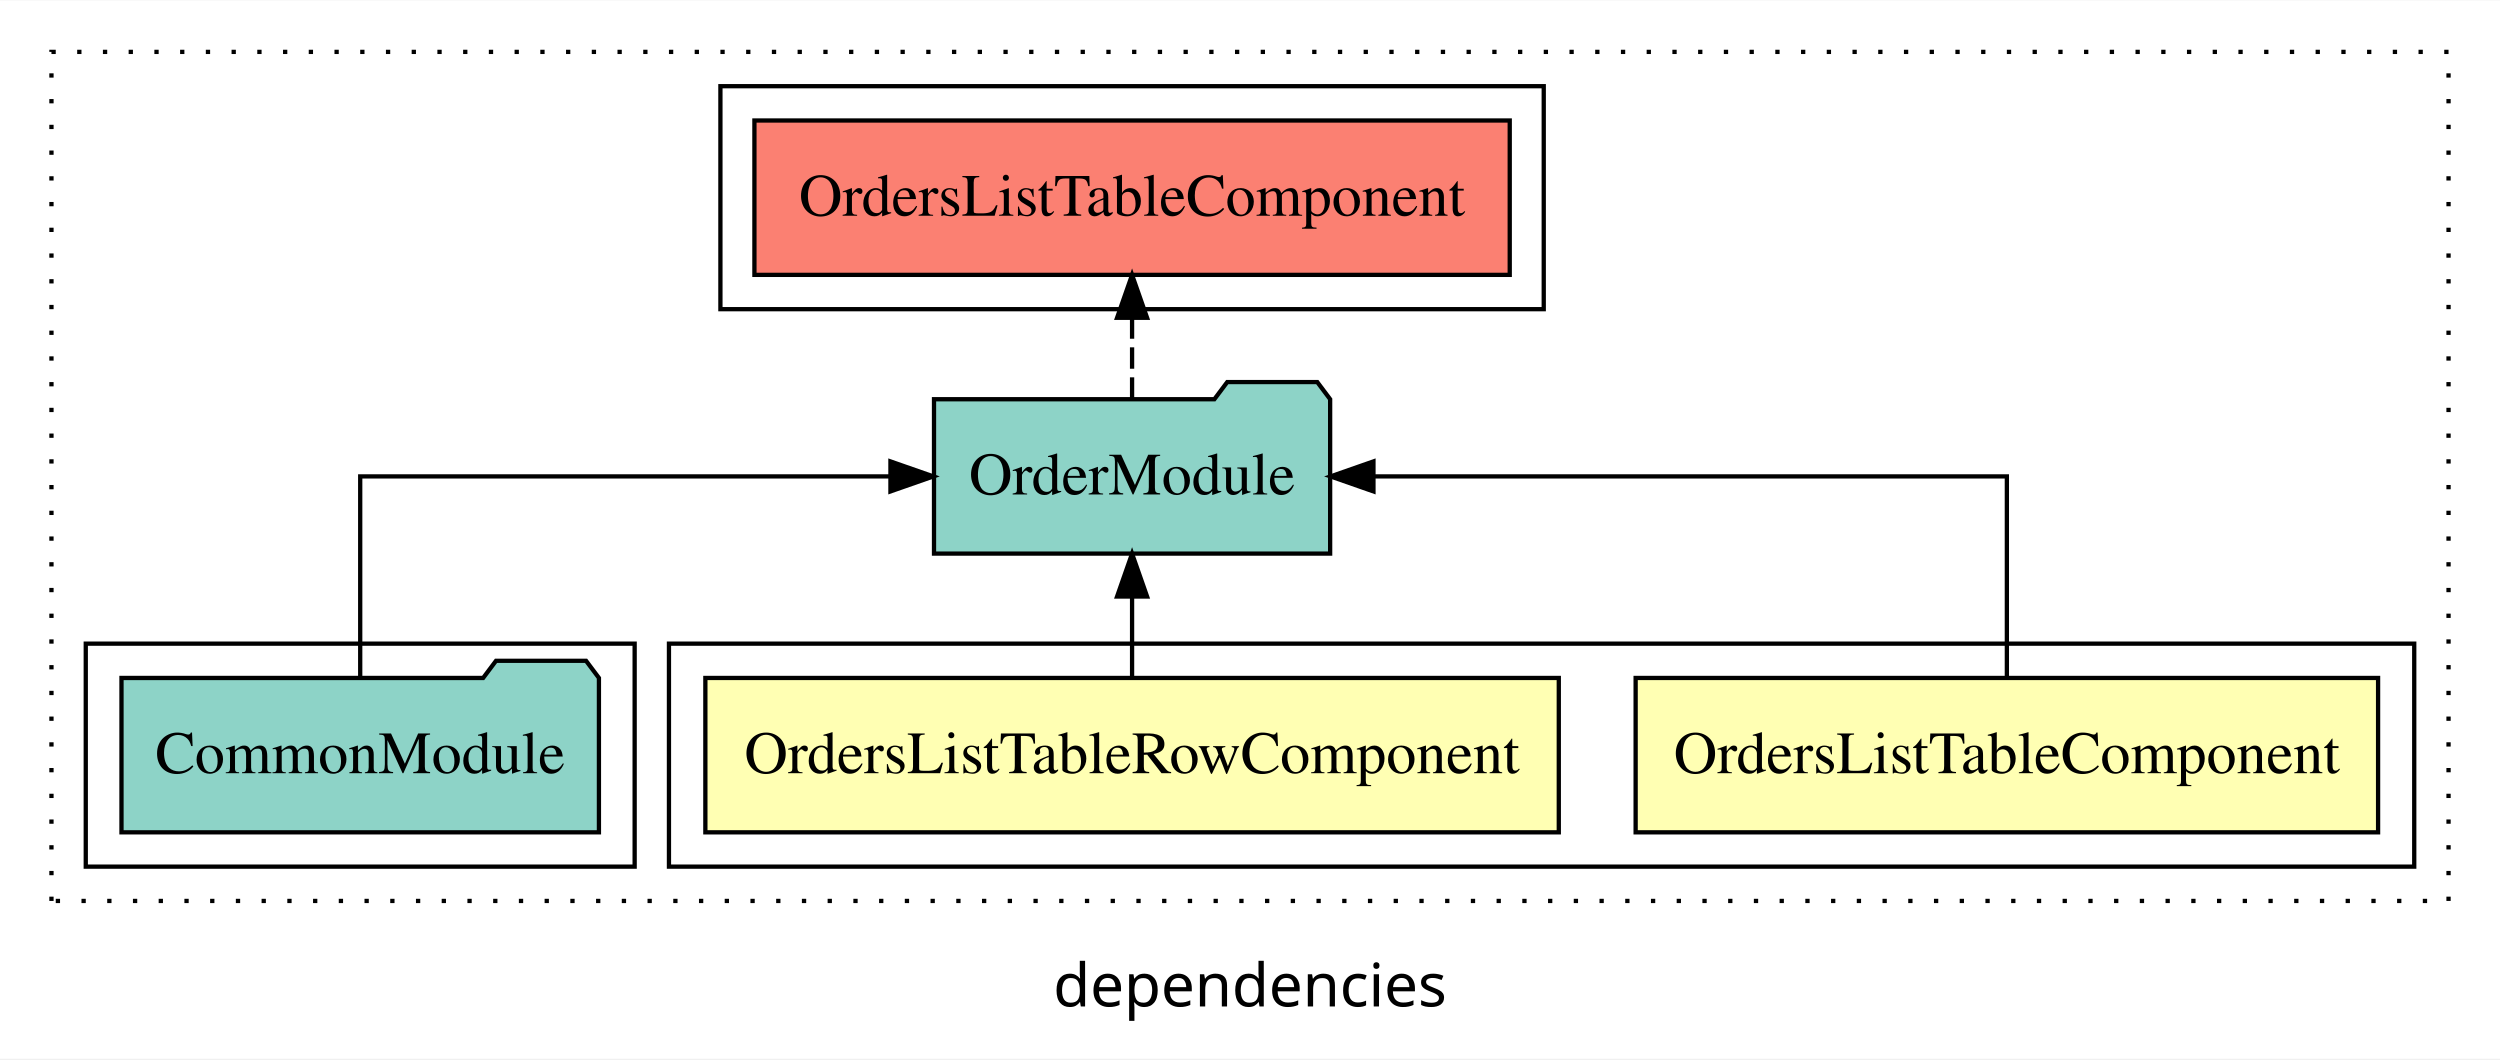
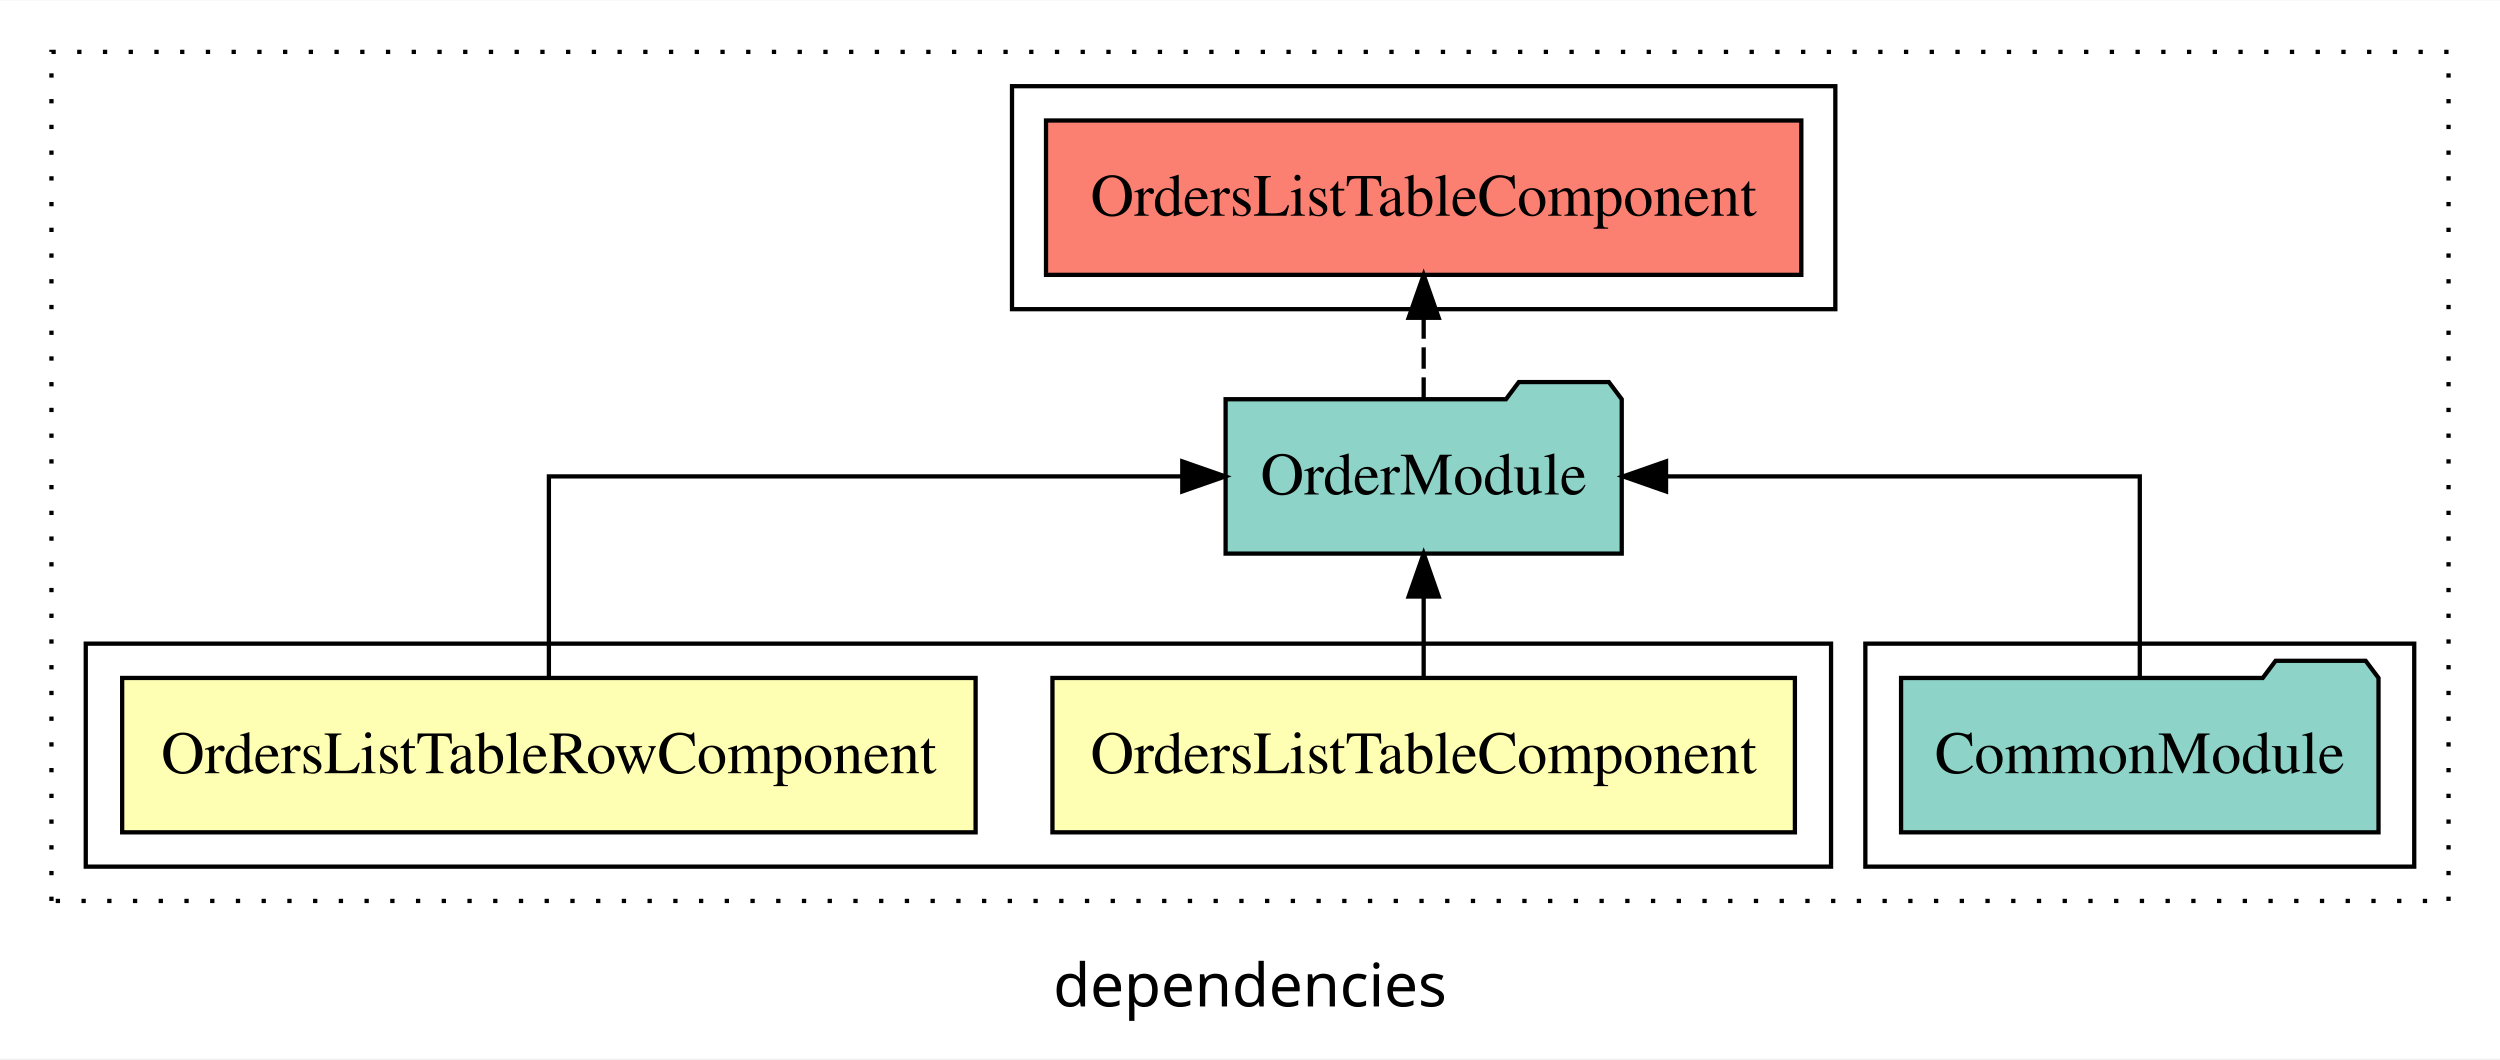
<svg xmlns="http://www.w3.org/2000/svg" width="583pt" height="247pt" viewBox="0.00 0.00 583.00 246.80">
  <g id="graph0" class="graph" transform="scale(1 1) rotate(0) translate(4 242.8)">
    <polygon fill="white" stroke="transparent" points="-4,4 -4,-242.8 579,-242.8 579,4 -4,4" />
    <text text-anchor="middle" x="287.5" y="-8.2" font-family="sans-serif" font-size="14.00">dependencies</text>
    <g id="clust1" class="cluster">
      <polygon fill="none" stroke="black" stroke-dasharray="1,5" points="8,-32.8 8,-230.8 567,-230.8 567,-32.8 8,-32.8" />
    </g>
-     <g id="clust6" class="cluster">
-       <polygon fill="none" stroke="black" points="164,-170.8 164,-222.8 356,-222.8 356,-170.8 164,-170.8" />
+     <g id="clust5" class="cluster">
+       <polygon fill="none" stroke="black" points="431,-40.8 431,-92.8 559,-92.8 559,-40.8 431,-40.8" />
    </g>
    <g id="clust2" class="cluster">
-       <polygon fill="none" stroke="black" points="152,-40.8 152,-92.8 559,-92.8 559,-40.8 152,-40.8" />
+       <polygon fill="none" stroke="black" points="16,-40.8 16,-92.8 423,-92.8 423,-40.8 16,-40.8" />
    </g>
-     <g id="clust5" class="cluster">
-       <polygon fill="none" stroke="black" points="16,-40.8 16,-92.8 144,-92.8 144,-40.8 16,-40.8" />
+     <g id="clust6" class="cluster">
+       <polygon fill="none" stroke="black" points="232,-170.8 232,-222.8 424,-222.8 424,-170.8 232,-170.8" />
    </g>
    <g id="node1" class="node">
-       <polygon fill="#ffffb3" stroke="black" points="550.57,-84.8 377.43,-84.8 377.43,-48.8 550.57,-48.8 550.57,-84.8" />
-       <text text-anchor="middle" x="464" y="-62.6" font-family="Times,serif" font-size="14.00">OrdersListTableComponent</text>
+       <polygon fill="#ffffb3" stroke="black" points="414.57,-84.8 241.43,-84.8 241.43,-48.8 414.57,-48.8 414.57,-84.8" />
+       <text text-anchor="middle" x="328" y="-62.6" font-family="Times,serif" font-size="14.00">OrdersListTableComponent</text>
    </g>
    <g id="node3" class="node">
-       <polygon fill="#8dd3c7" stroke="black" points="306.19,-149.8 303.19,-153.8 282.19,-153.8 279.19,-149.8 213.81,-149.8 213.81,-113.8 306.19,-113.8 306.19,-149.8" />
-       <text text-anchor="middle" x="260" y="-127.6" font-family="Times,serif" font-size="14.00">OrderModule</text>
+       <polygon fill="#8dd3c7" stroke="black" points="374.19,-149.8 371.19,-153.8 350.19,-153.8 347.19,-149.8 281.81,-149.8 281.81,-113.8 374.19,-113.8 374.19,-149.8" />
+       <text text-anchor="middle" x="328" y="-127.6" font-family="Times,serif" font-size="14.00">OrderModule</text>
    </g>
    <g id="edge1" class="edge">
-       <path fill="none" stroke="black" d="M464,-84.91C464,-104.14 464,-131.8 464,-131.8 464,-131.8 316.29,-131.8 316.29,-131.8" />
-       <polygon fill="black" stroke="black" points="316.29,-128.3 306.29,-131.8 316.29,-135.3 316.29,-128.3" />
+       <path fill="none" stroke="black" d="M328,-84.91C328,-84.91 328,-103.79 328,-103.79" />
+       <polygon fill="black" stroke="black" points="324.5,-103.79 328,-113.79 331.5,-103.79 324.5,-103.79" />
    </g>
    <g id="node2" class="node">
-       <polygon fill="#ffffb3" stroke="black" points="359.51,-84.8 160.49,-84.8 160.49,-48.8 359.51,-48.8 359.51,-84.8" />
-       <text text-anchor="middle" x="260" y="-62.6" font-family="Times,serif" font-size="14.00">OrdersListTableRowComponent</text>
+       <polygon fill="#ffffb3" stroke="black" points="223.51,-84.8 24.49,-84.8 24.49,-48.8 223.51,-48.8 223.51,-84.8" />
+       <text text-anchor="middle" x="124" y="-62.6" font-family="Times,serif" font-size="14.00">OrdersListTableRowComponent</text>
    </g>
    <g id="edge2" class="edge">
-       <path fill="none" stroke="black" d="M260,-84.91C260,-84.91 260,-103.79 260,-103.79" />
-       <polygon fill="black" stroke="black" points="256.5,-103.79 260,-113.79 263.5,-103.79 256.5,-103.79" />
+       <path fill="none" stroke="black" d="M124,-84.91C124,-104.14 124,-131.8 124,-131.8 124,-131.8 271.71,-131.8 271.71,-131.8" />
+       <polygon fill="black" stroke="black" points="271.71,-135.3 281.71,-131.8 271.71,-128.3 271.71,-135.3" />
    </g>
    <g id="node5" class="node">
-       <polygon fill="#fb8072" stroke="black" points="348.07,-214.8 171.93,-214.8 171.93,-178.8 348.07,-178.8 348.07,-214.8" />
-       <text text-anchor="middle" x="260" y="-192.6" font-family="Times,serif" font-size="14.00">OrdersListTableComponent </text>
+       <polygon fill="#fb8072" stroke="black" points="416.07,-214.8 239.93,-214.8 239.93,-178.8 416.07,-178.8 416.07,-214.8" />
+       <text text-anchor="middle" x="328" y="-192.6" font-family="Times,serif" font-size="14.00">OrdersListTableComponent </text>
    </g>
    <g id="edge4" class="edge">
-       <path fill="none" stroke="black" stroke-dasharray="5,2" d="M260,-149.91C260,-149.91 260,-168.79 260,-168.79" />
-       <polygon fill="black" stroke="black" points="256.5,-168.79 260,-178.79 263.5,-168.79 256.5,-168.79" />
+       <path fill="none" stroke="black" stroke-dasharray="5,2" d="M328,-149.91C328,-149.91 328,-168.79 328,-168.79" />
+       <polygon fill="black" stroke="black" points="324.5,-168.79 328,-178.79 331.5,-168.79 324.5,-168.79" />
    </g>
    <g id="node4" class="node">
-       <polygon fill="#8dd3c7" stroke="black" points="135.67,-84.8 132.67,-88.8 111.67,-88.8 108.67,-84.8 24.33,-84.8 24.33,-48.8 135.67,-48.8 135.67,-84.8" />
-       <text text-anchor="middle" x="80" y="-62.6" font-family="Times,serif" font-size="14.00">CommonModule</text>
+       <polygon fill="#8dd3c7" stroke="black" points="550.67,-84.8 547.67,-88.8 526.67,-88.8 523.67,-84.8 439.33,-84.8 439.33,-48.8 550.67,-48.8 550.67,-84.8" />
+       <text text-anchor="middle" x="495" y="-62.6" font-family="Times,serif" font-size="14.00">CommonModule</text>
    </g>
    <g id="edge3" class="edge">
-       <path fill="none" stroke="black" d="M80,-84.91C80,-104.14 80,-131.8 80,-131.8 80,-131.8 203.65,-131.8 203.65,-131.8" />
-       <polygon fill="black" stroke="black" points="203.65,-135.3 213.65,-131.8 203.65,-128.3 203.65,-135.3" />
+       <path fill="none" stroke="black" d="M495,-84.91C495,-104.14 495,-131.8 495,-131.8 495,-131.8 384.52,-131.8 384.52,-131.8" />
+       <polygon fill="black" stroke="black" points="384.52,-128.3 374.52,-131.8 384.52,-135.3 384.52,-128.3" />
    </g>
  </g>
</svg>
